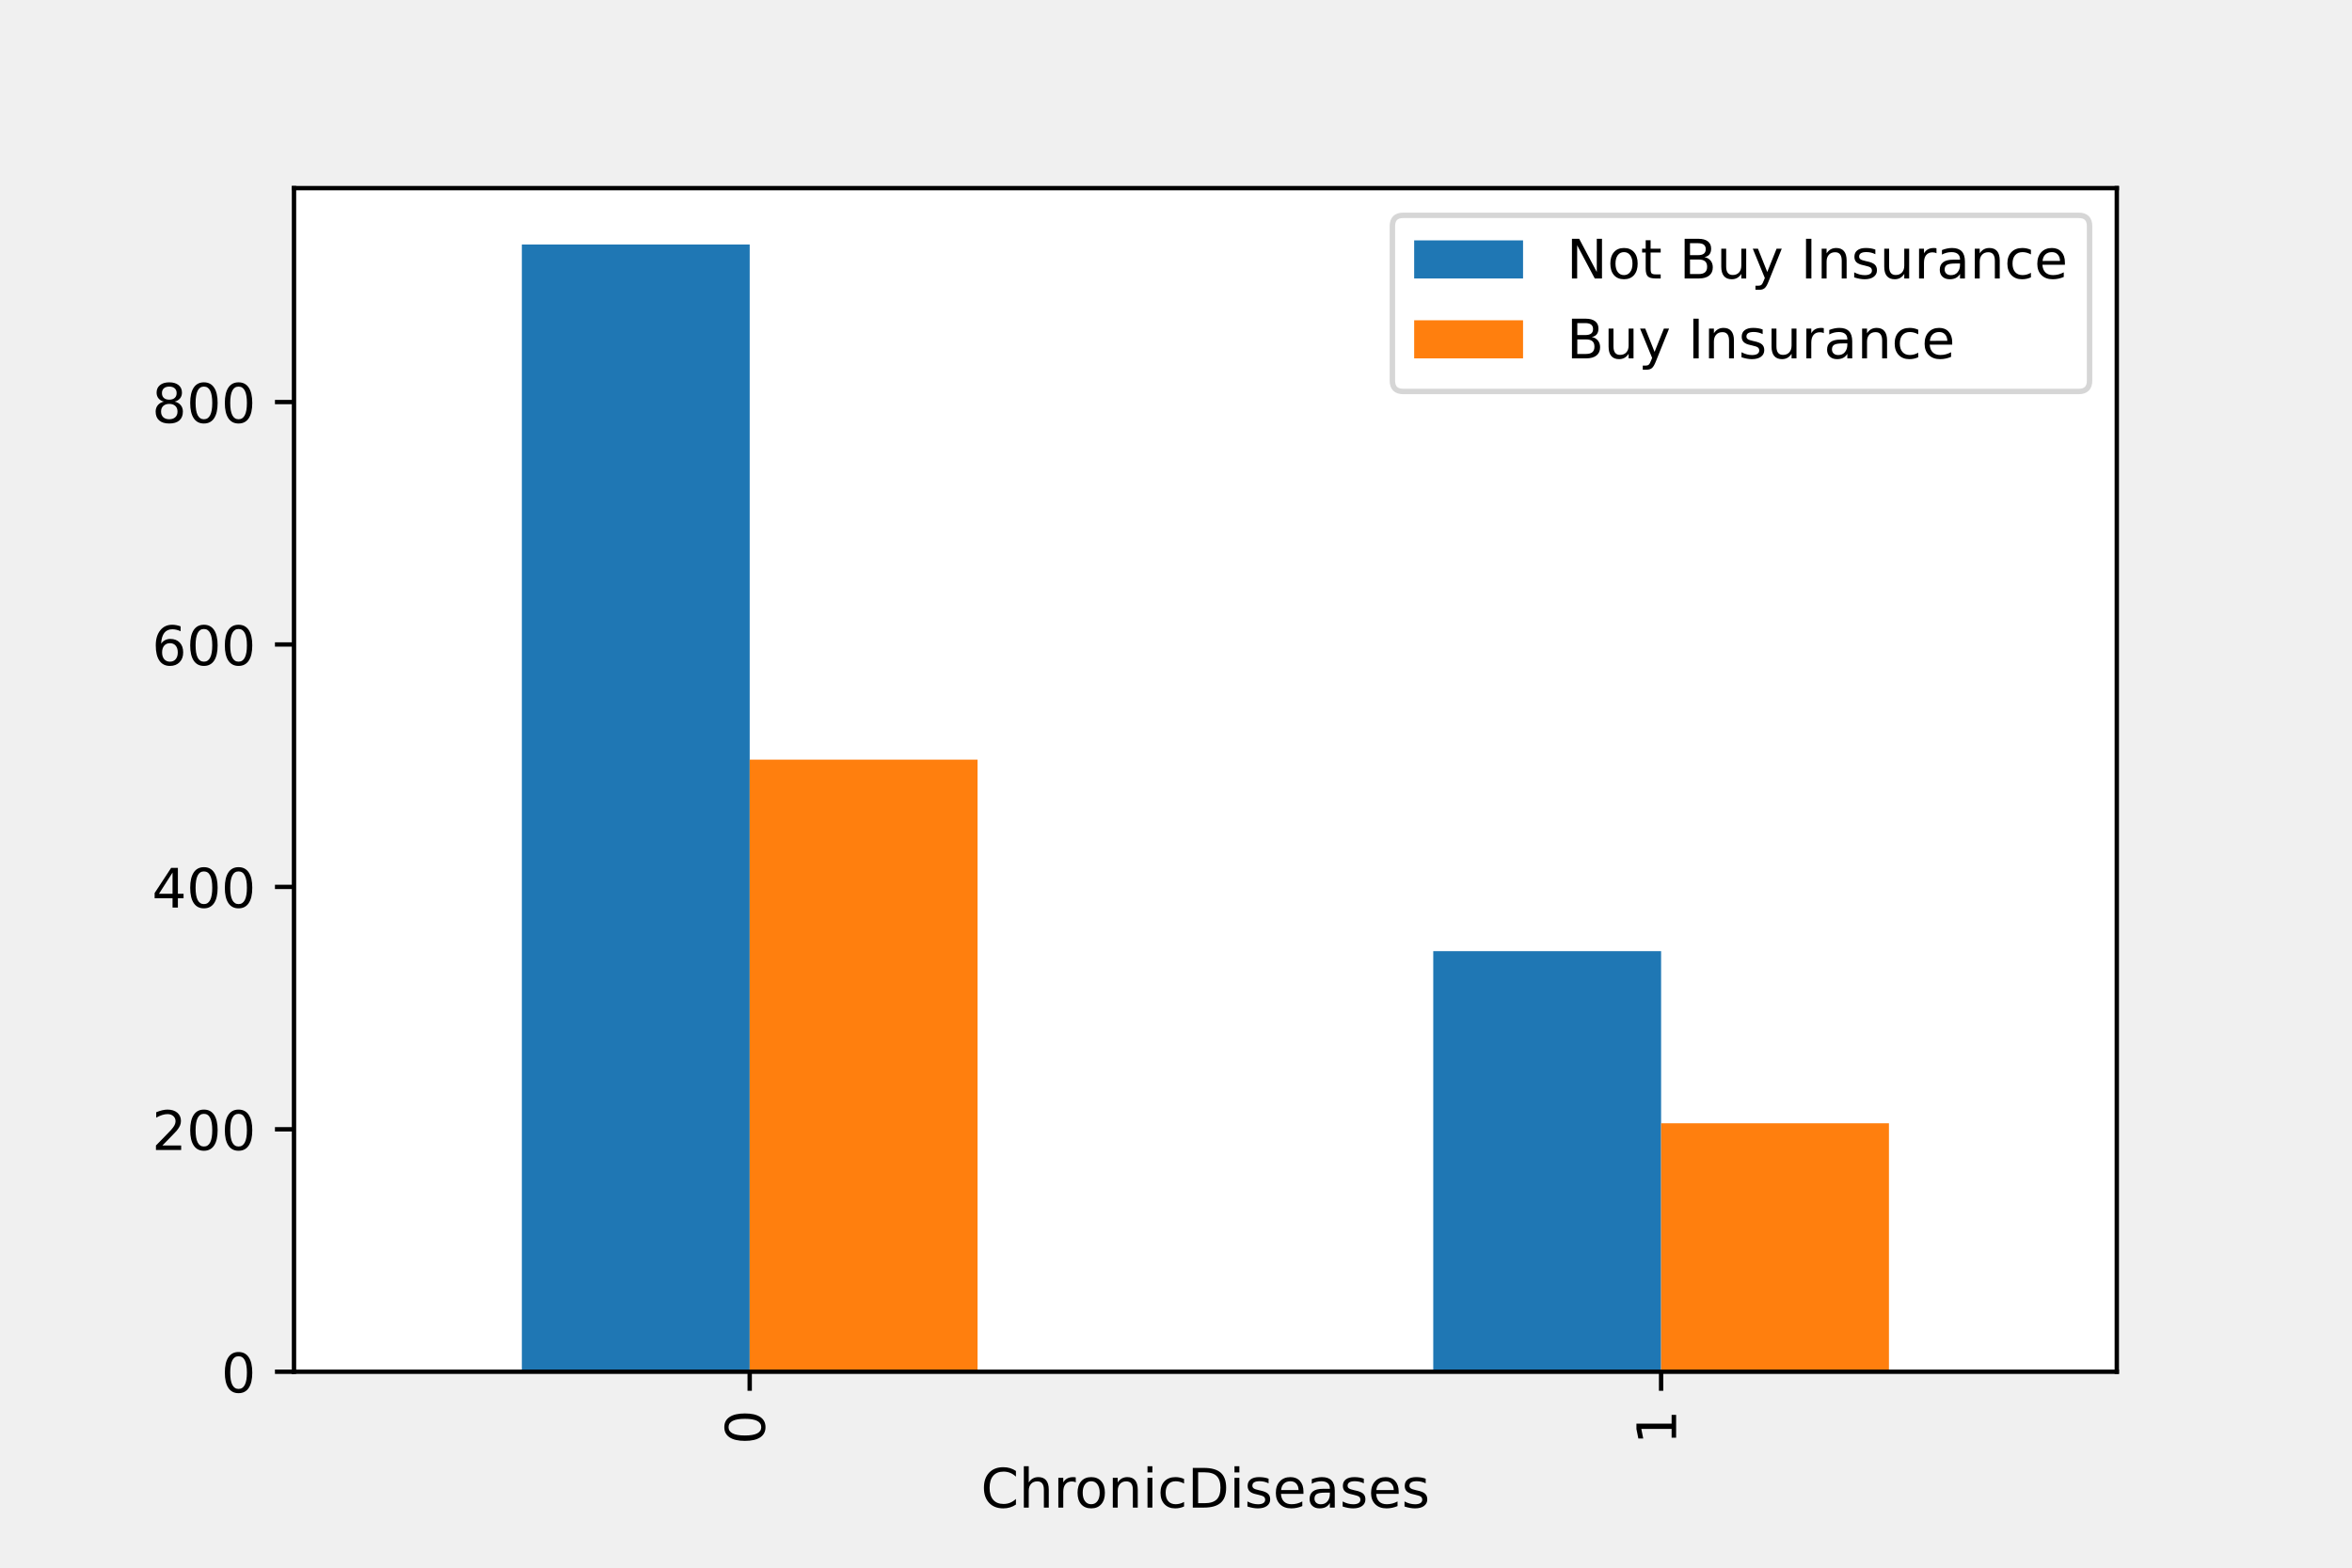
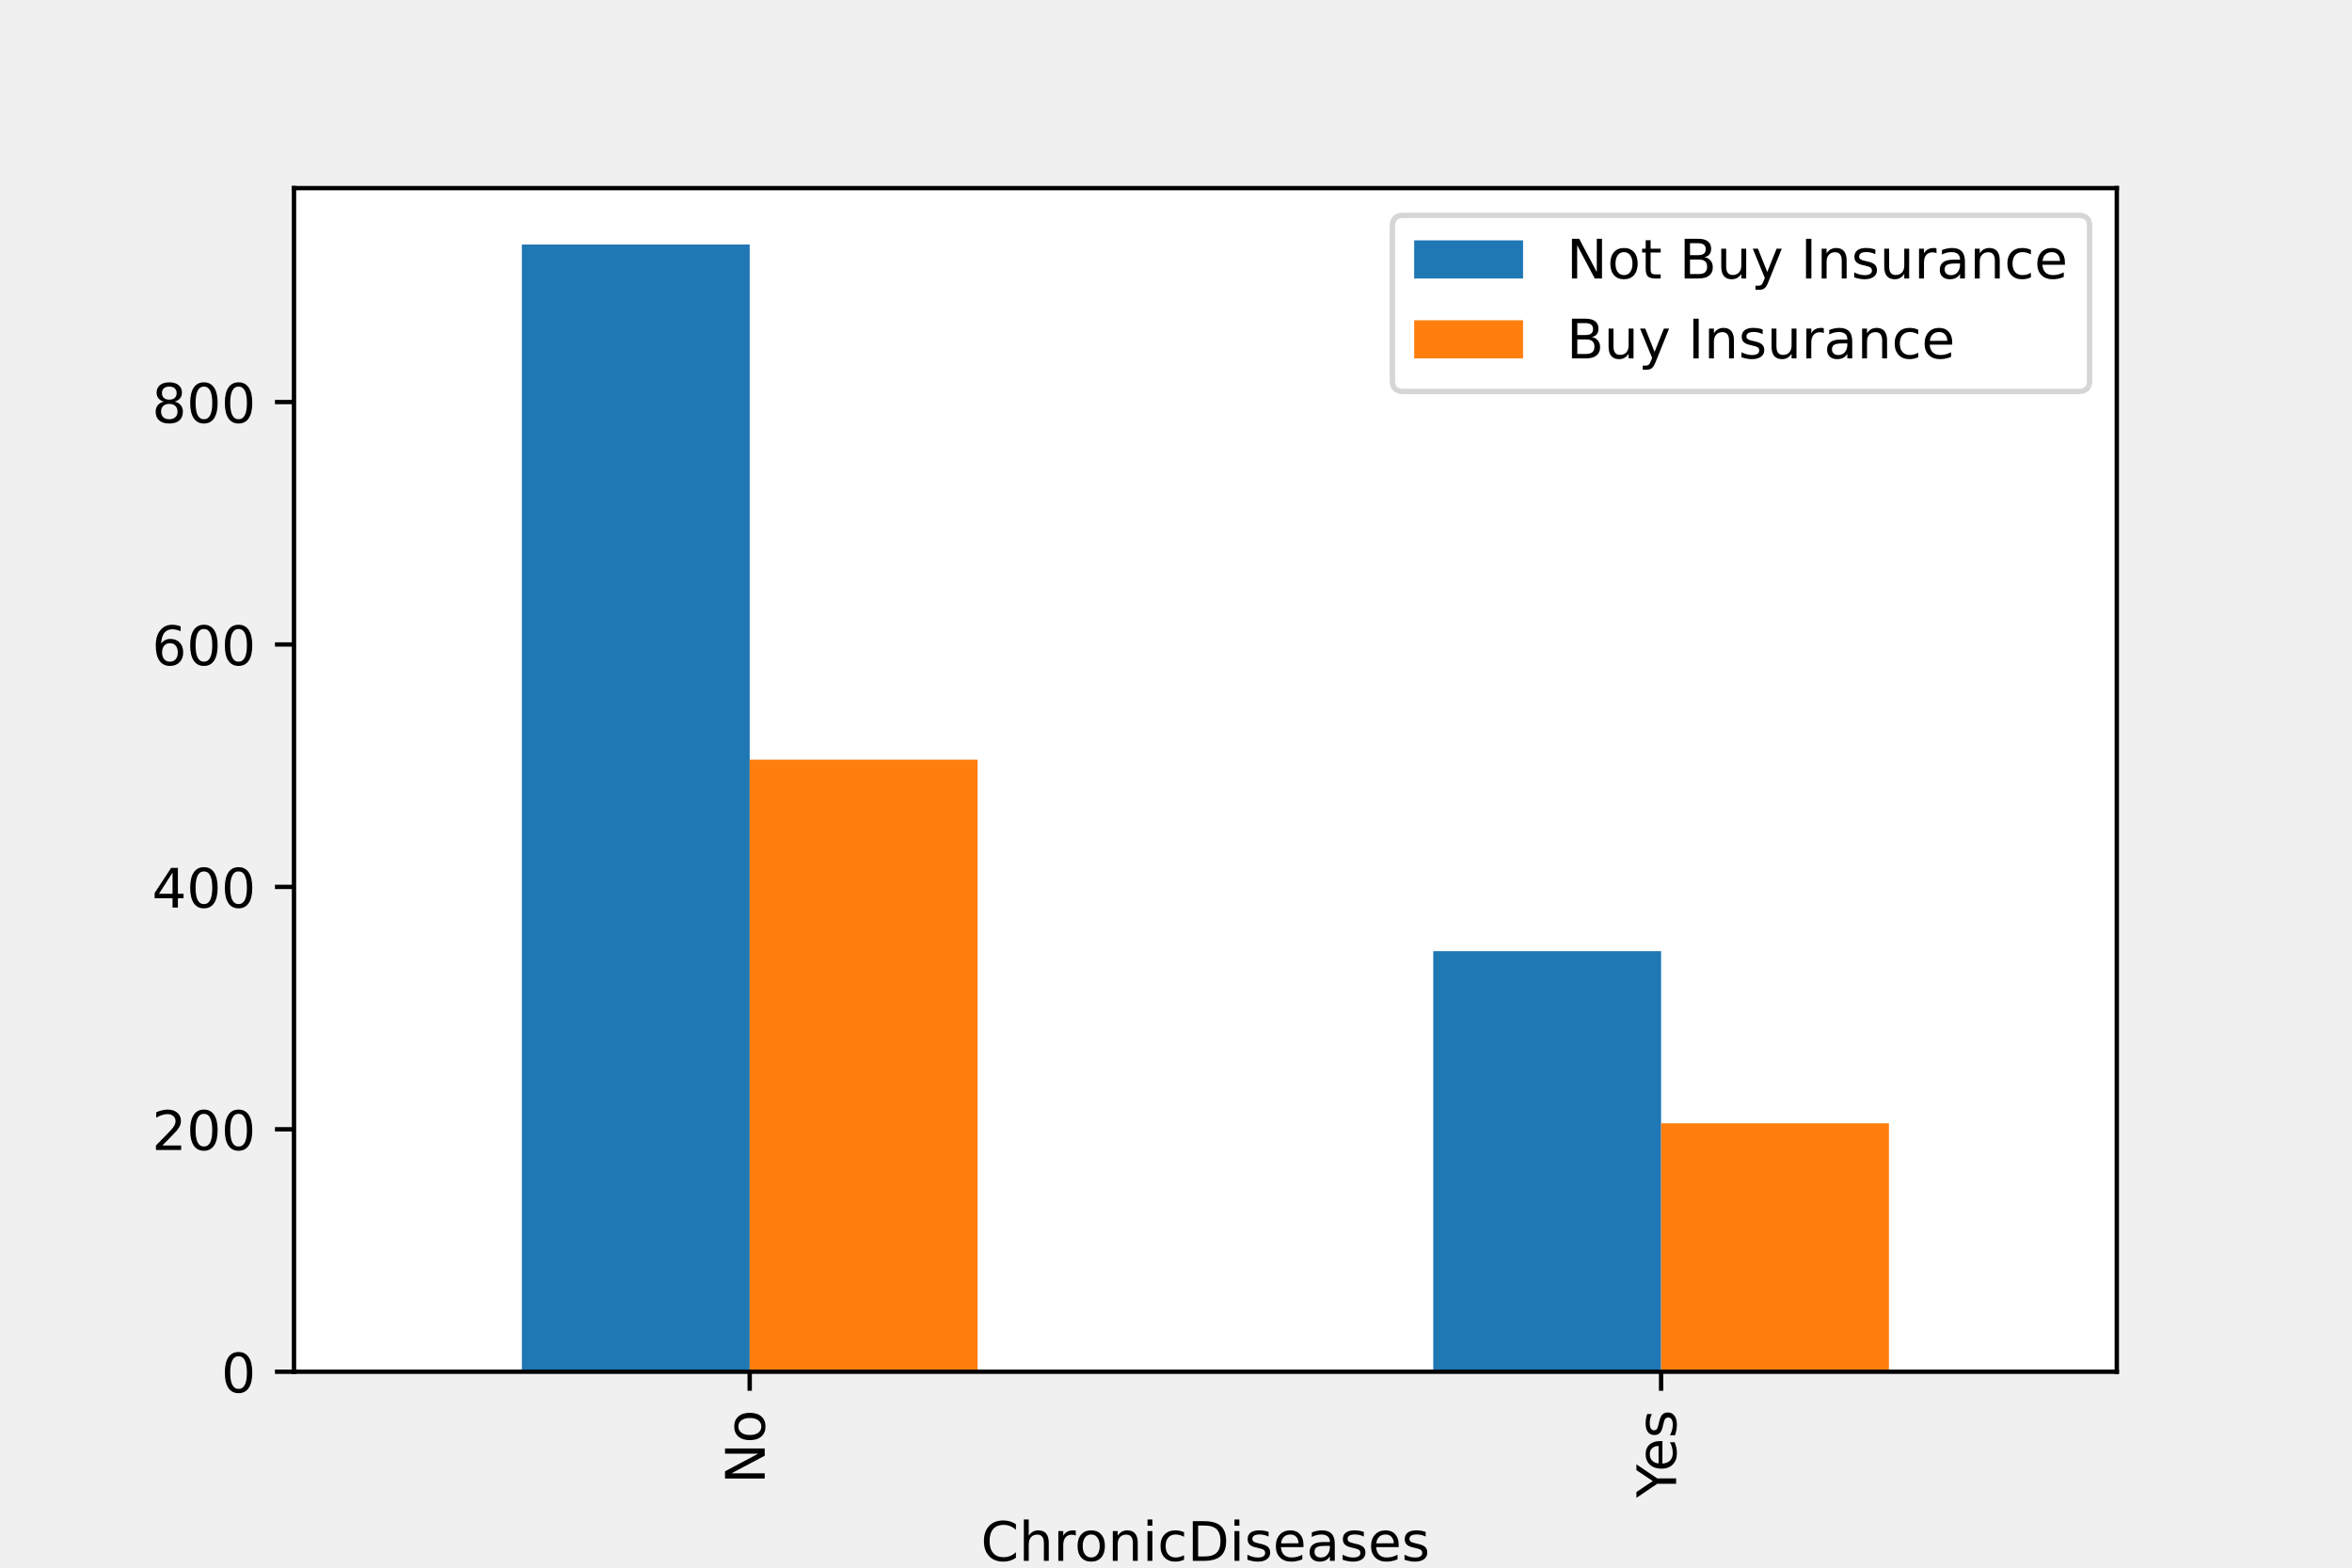
<svg xmlns="http://www.w3.org/2000/svg" xmlns:xlink="http://www.w3.org/1999/xlink" height="288pt" version="1.1" viewBox="0 0 432 288" width="432pt">
  <defs>
    <style type="text/css">*{stroke-linecap:butt;stroke-linejoin:round;}</style>
  </defs>
  <g id="figure_1">
    <g id="patch_1">
      <path d="M 0 288  L 432 288  L 432 0  L 0 0  z " style="fill:none;" />
    </g>
    <g id="axes_1">
      <g id="patch_2">
        <path d="M 54 252  L 388.8 252  L 388.8 34.56  L 54 34.56  z " style="fill:#ffffff;" />
      </g>
      <g id="patch_3">
-         <path clip-path="url(#p4387b22716)" d="M 95.85 252  L 137.7 252  L 137.7 44.914  L 95.85 44.914  z " style="fill:#1f77b4;" />
+         <path clip-path="url(#p74ebb353bb)" d="M 95.85 252  L 137.7 252  L 137.7 44.914  L 95.85 44.914  z " style="fill:#1f77b4;" />
      </g>
      <g id="patch_4">
-         <path clip-path="url(#p4387b22716)" d="M 263.25 252  L 305.1 252  L 305.1 174.733  L 263.25 174.733  z " style="fill:#1f77b4;" />
+         <path clip-path="url(#p74ebb353bb)" d="M 263.25 252  L 305.1 252  L 305.1 174.733  L 263.25 174.733  z " style="fill:#1f77b4;" />
      </g>
      <g id="patch_5">
-         <path clip-path="url(#p4387b22716)" d="M 137.7 252  L 179.55 252  L 179.55 139.55  L 137.7 139.55  z " style="fill:#ff7f0e;" />
+         <path clip-path="url(#p74ebb353bb)" d="M 137.7 252  L 179.55 252  L 179.55 139.55  L 137.7 139.55  z " style="fill:#ff7f0e;" />
      </g>
      <g id="patch_6">
-         <path clip-path="url(#p4387b22716)" d="M 305.1 252  L 346.95 252  L 346.95 206.352  L 305.1 206.352  z " style="fill:#ff7f0e;" />
+         <path clip-path="url(#p74ebb353bb)" d="M 305.1 252  L 346.95 252  L 346.95 206.352  L 305.1 206.352  z " style="fill:#ff7f0e;" />
      </g>
      <g id="matplotlib.axis_1">
        <g id="xtick_1">
          <g id="line2d_1">
            <defs>
-               <path d="M 0 0  L 0 3.5  " id="m05a1745132" style="stroke:#000000;stroke-width:0.8;" />
-             </defs>
-             <g>
-               <use style="stroke:#000000;stroke-width:0.8;" x="137.7" xlink:href="#m05a1745132" y="252" />
+               <path d="M 0 0  L 0 3.5  " id="m4a1cf37cf5" style="stroke:#000000;stroke-width:0.8;" />
+             </defs>
+             <g>
+               <use style="stroke:#000000;stroke-width:0.8;" x="137.7" xlink:href="#m4a1cf37cf5" y="252" />
            </g>
          </g>
          <g id="text_1">
-             <g transform="translate(140.4594 265.3625)rotate(-90)scale(0.1 -0.1)">
-               <defs>
-                 <path d="M 31.781 66.406  Q 24.172 66.406 20.328 58.906  Q 16.5 51.422 16.5 36.375  Q 16.5 21.391 20.328 13.891  Q 24.172 6.391 31.781 6.391  Q 39.453 6.391 43.281 13.891  Q 47.125 21.391 47.125 36.375  Q 47.125 51.422 43.281 58.906  Q 39.453 66.406 31.781 66.406  z M 31.781 74.219  Q 44.047 74.219 50.516 64.516  Q 56.984 54.828 56.984 36.375  Q 56.984 17.969 50.516 8.266  Q 44.047 -1.422 31.781 -1.422  Q 19.531 -1.422 13.062 8.266  Q 6.594 17.969 6.594 36.375  Q 6.594 54.828 13.062 64.516  Q 19.531 74.219 31.781 74.219  z " id="DejaVuSans-48" />
-               </defs>
-               <use xlink:href="#DejaVuSans-48" />
+             <g transform="translate(140.4594 272.6)rotate(-90)scale(0.1 -0.1)">
+               <defs>
+                 <path d="M 9.812 72.906  L 23.094 72.906  L 55.422 11.922  L 55.422 72.906  L 64.984 72.906  L 64.984 0  L 51.703 0  L 19.391 60.984  L 19.391 0  L 9.812 0  z " id="DejaVuSans-78" />
+                 <path d="M 30.609 48.391  Q 23.391 48.391 19.188 42.75  Q 14.984 37.109 14.984 27.297  Q 14.984 17.484 19.156 11.844  Q 23.344 6.203 30.609 6.203  Q 37.797 6.203 41.984 11.859  Q 46.188 17.531 46.188 27.297  Q 46.188 37.016 41.984 42.703  Q 37.797 48.391 30.609 48.391  z M 30.609 56  Q 42.328 56 49.016 48.375  Q 55.719 40.766 55.719 27.297  Q 55.719 13.875 49.016 6.219  Q 42.328 -1.422 30.609 -1.422  Q 18.844 -1.422 12.172 6.219  Q 5.516 13.875 5.516 27.297  Q 5.516 40.766 12.172 48.375  Q 18.844 56 30.609 56  z " id="DejaVuSans-111" />
+               </defs>
+               <use xlink:href="#DejaVuSans-78" />
+               <use x="74.805" xlink:href="#DejaVuSans-111" />
            </g>
          </g>
        </g>
        <g id="xtick_2">
          <g id="line2d_2">
            <g>
-               <use style="stroke:#000000;stroke-width:0.8;" x="305.1" xlink:href="#m05a1745132" y="252" />
+               <use style="stroke:#000000;stroke-width:0.8;" x="305.1" xlink:href="#m4a1cf37cf5" y="252" />
            </g>
          </g>
          <g id="text_2">
-             <g transform="translate(307.8594 265.3625)rotate(-90)scale(0.1 -0.1)">
-               <defs>
-                 <path d="M 12.406 8.297  L 28.516 8.297  L 28.516 63.922  L 10.984 60.406  L 10.984 69.391  L 28.422 72.906  L 38.281 72.906  L 38.281 8.297  L 54.391 8.297  L 54.391 0  L 12.406 0  z " id="DejaVuSans-49" />
-               </defs>
-               <use xlink:href="#DejaVuSans-49" />
+             <g transform="translate(307.8594 275.1453)rotate(-90)scale(0.1 -0.1)">
+               <defs>
+                 <path d="M -0.203 72.906  L 10.406 72.906  L 30.609 42.922  L 50.688 72.906  L 61.281 72.906  L 35.5 34.719  L 35.5 0  L 25.594 0  L 25.594 34.719  z " id="DejaVuSans-89" />
+                 <path d="M 56.203 29.594  L 56.203 25.203  L 14.891 25.203  Q 15.484 15.922 20.484 11.062  Q 25.484 6.203 34.422 6.203  Q 39.594 6.203 44.453 7.469  Q 49.312 8.734 54.109 11.281  L 54.109 2.781  Q 49.266 0.734 44.188 -0.344  Q 39.109 -1.422 33.891 -1.422  Q 20.797 -1.422 13.156 6.188  Q 5.516 13.812 5.516 26.812  Q 5.516 40.234 12.766 48.109  Q 20.016 56 32.328 56  Q 43.359 56 49.781 48.891  Q 56.203 41.797 56.203 29.594  z M 47.219 32.234  Q 47.125 39.594 43.094 43.984  Q 39.062 48.391 32.422 48.391  Q 24.906 48.391 20.391 44.141  Q 15.875 39.891 15.188 32.172  z " id="DejaVuSans-101" />
+                 <path d="M 44.281 53.078  L 44.281 44.578  Q 40.484 46.531 36.375 47.5  Q 32.281 48.484 27.875 48.484  Q 21.188 48.484 17.844 46.438  Q 14.5 44.391 14.5 40.281  Q 14.5 37.156 16.891 35.375  Q 19.281 33.594 26.516 31.984  L 29.594 31.297  Q 39.156 29.25 43.188 25.516  Q 47.219 21.781 47.219 15.094  Q 47.219 7.469 41.188 3.016  Q 35.156 -1.422 24.609 -1.422  Q 20.219 -1.422 15.453 -0.562  Q 10.688 0.297 5.422 2  L 5.422 11.281  Q 10.406 8.688 15.234 7.391  Q 20.062 6.109 24.812 6.109  Q 31.156 6.109 34.562 8.281  Q 37.984 10.453 37.984 14.406  Q 37.984 18.062 35.516 20.016  Q 33.062 21.969 24.703 23.781  L 21.578 24.516  Q 13.234 26.266 9.516 29.906  Q 5.812 33.547 5.812 39.891  Q 5.812 47.609 11.281 51.797  Q 16.75 56 26.812 56  Q 31.781 56 36.172 55.266  Q 40.578 54.547 44.281 53.078  z " id="DejaVuSans-115" />
+               </defs>
+               <use xlink:href="#DejaVuSans-89" />
+               <use x="47.834" xlink:href="#DejaVuSans-101" />
+               <use x="109.357" xlink:href="#DejaVuSans-115" />
            </g>
          </g>
        </g>
        <g id="text_3">
-           <g transform="translate(180.1602 276.9609)scale(0.1 -0.1)">
+           <g transform="translate(180.1602 286.7437)scale(0.1 -0.1)">
            <defs>
              <path d="M 64.406 67.281  L 64.406 56.891  Q 59.422 61.531 53.781 63.812  Q 48.141 66.109 41.797 66.109  Q 29.297 66.109 22.656 58.469  Q 16.016 50.828 16.016 36.375  Q 16.016 21.969 22.656 14.328  Q 29.297 6.688 41.797 6.688  Q 48.141 6.688 53.781 8.984  Q 59.422 11.281 64.406 15.922  L 64.406 5.609  Q 59.234 2.094 53.438 0.328  Q 47.656 -1.422 41.219 -1.422  Q 24.656 -1.422 15.125 8.703  Q 5.609 18.844 5.609 36.375  Q 5.609 53.953 15.125 64.078  Q 24.656 74.219 41.219 74.219  Q 47.75 74.219 53.531 72.484  Q 59.328 70.75 64.406 67.281  z " id="DejaVuSans-67" />
              <path d="M 54.891 33.016  L 54.891 0  L 45.906 0  L 45.906 32.719  Q 45.906 40.484 42.875 44.328  Q 39.844 48.188 33.797 48.188  Q 26.516 48.188 22.312 43.547  Q 18.109 38.922 18.109 30.906  L 18.109 0  L 9.078 0  L 9.078 75.984  L 18.109 75.984  L 18.109 46.188  Q 21.344 51.125 25.703 53.562  Q 30.078 56 35.797 56  Q 45.219 56 50.047 50.172  Q 54.891 44.344 54.891 33.016  z " id="DejaVuSans-104" />
              <path d="M 41.109 46.297  Q 39.594 47.172 37.812 47.578  Q 36.031 48 33.891 48  Q 26.266 48 22.188 43.047  Q 18.109 38.094 18.109 28.812  L 18.109 0  L 9.078 0  L 9.078 54.688  L 18.109 54.688  L 18.109 46.188  Q 20.953 51.172 25.484 53.578  Q 30.031 56 36.531 56  Q 37.453 56 38.578 55.875  Q 39.703 55.766 41.062 55.516  z " id="DejaVuSans-114" />
-               <path d="M 30.609 48.391  Q 23.391 48.391 19.188 42.75  Q 14.984 37.109 14.984 27.297  Q 14.984 17.484 19.156 11.844  Q 23.344 6.203 30.609 6.203  Q 37.797 6.203 41.984 11.859  Q 46.188 17.531 46.188 27.297  Q 46.188 37.016 41.984 42.703  Q 37.797 48.391 30.609 48.391  z M 30.609 56  Q 42.328 56 49.016 48.375  Q 55.719 40.766 55.719 27.297  Q 55.719 13.875 49.016 6.219  Q 42.328 -1.422 30.609 -1.422  Q 18.844 -1.422 12.172 6.219  Q 5.516 13.875 5.516 27.297  Q 5.516 40.766 12.172 48.375  Q 18.844 56 30.609 56  z " id="DejaVuSans-111" />
              <path d="M 54.891 33.016  L 54.891 0  L 45.906 0  L 45.906 32.719  Q 45.906 40.484 42.875 44.328  Q 39.844 48.188 33.797 48.188  Q 26.516 48.188 22.312 43.547  Q 18.109 38.922 18.109 30.906  L 18.109 0  L 9.078 0  L 9.078 54.688  L 18.109 54.688  L 18.109 46.188  Q 21.344 51.125 25.703 53.562  Q 30.078 56 35.797 56  Q 45.219 56 50.047 50.172  Q 54.891 44.344 54.891 33.016  z " id="DejaVuSans-110" />
              <path d="M 9.422 54.688  L 18.406 54.688  L 18.406 0  L 9.422 0  z M 9.422 75.984  L 18.406 75.984  L 18.406 64.594  L 9.422 64.594  z " id="DejaVuSans-105" />
              <path d="M 48.781 52.594  L 48.781 44.188  Q 44.969 46.297 41.141 47.344  Q 37.312 48.391 33.406 48.391  Q 24.656 48.391 19.812 42.844  Q 14.984 37.312 14.984 27.297  Q 14.984 17.281 19.812 11.734  Q 24.656 6.203 33.406 6.203  Q 37.312 6.203 41.141 7.25  Q 44.969 8.297 48.781 10.406  L 48.781 2.094  Q 45.016 0.344 40.984 -0.531  Q 36.969 -1.422 32.422 -1.422  Q 20.062 -1.422 12.781 6.344  Q 5.516 14.109 5.516 27.297  Q 5.516 40.672 12.859 48.328  Q 20.219 56 33.016 56  Q 37.156 56 41.109 55.141  Q 45.062 54.297 48.781 52.594  z " id="DejaVuSans-99" />
              <path d="M 19.672 64.797  L 19.672 8.109  L 31.594 8.109  Q 46.688 8.109 53.688 14.938  Q 60.688 21.781 60.688 36.531  Q 60.688 51.172 53.688 57.984  Q 46.688 64.797 31.594 64.797  z M 9.812 72.906  L 30.078 72.906  Q 51.266 72.906 61.172 64.094  Q 71.094 55.281 71.094 36.531  Q 71.094 17.672 61.125 8.828  Q 51.172 0 30.078 0  L 9.812 0  z " id="DejaVuSans-68" />
-               <path d="M 44.281 53.078  L 44.281 44.578  Q 40.484 46.531 36.375 47.5  Q 32.281 48.484 27.875 48.484  Q 21.188 48.484 17.844 46.438  Q 14.5 44.391 14.5 40.281  Q 14.5 37.156 16.891 35.375  Q 19.281 33.594 26.516 31.984  L 29.594 31.297  Q 39.156 29.25 43.188 25.516  Q 47.219 21.781 47.219 15.094  Q 47.219 7.469 41.188 3.016  Q 35.156 -1.422 24.609 -1.422  Q 20.219 -1.422 15.453 -0.562  Q 10.688 0.297 5.422 2  L 5.422 11.281  Q 10.406 8.688 15.234 7.391  Q 20.062 6.109 24.812 6.109  Q 31.156 6.109 34.562 8.281  Q 37.984 10.453 37.984 14.406  Q 37.984 18.062 35.516 20.016  Q 33.062 21.969 24.703 23.781  L 21.578 24.516  Q 13.234 26.266 9.516 29.906  Q 5.812 33.547 5.812 39.891  Q 5.812 47.609 11.281 51.797  Q 16.75 56 26.812 56  Q 31.781 56 36.172 55.266  Q 40.578 54.547 44.281 53.078  z " id="DejaVuSans-115" />
-               <path d="M 56.203 29.594  L 56.203 25.203  L 14.891 25.203  Q 15.484 15.922 20.484 11.062  Q 25.484 6.203 34.422 6.203  Q 39.594 6.203 44.453 7.469  Q 49.312 8.734 54.109 11.281  L 54.109 2.781  Q 49.266 0.734 44.188 -0.344  Q 39.109 -1.422 33.891 -1.422  Q 20.797 -1.422 13.156 6.188  Q 5.516 13.812 5.516 26.812  Q 5.516 40.234 12.766 48.109  Q 20.016 56 32.328 56  Q 43.359 56 49.781 48.891  Q 56.203 41.797 56.203 29.594  z M 47.219 32.234  Q 47.125 39.594 43.094 43.984  Q 39.062 48.391 32.422 48.391  Q 24.906 48.391 20.391 44.141  Q 15.875 39.891 15.188 32.172  z " id="DejaVuSans-101" />
              <path d="M 34.281 27.484  Q 23.391 27.484 19.188 25  Q 14.984 22.516 14.984 16.5  Q 14.984 11.719 18.141 8.906  Q 21.297 6.109 26.703 6.109  Q 34.188 6.109 38.703 11.406  Q 43.219 16.703 43.219 25.484  L 43.219 27.484  z M 52.203 31.203  L 52.203 0  L 43.219 0  L 43.219 8.297  Q 40.141 3.328 35.547 0.953  Q 30.953 -1.422 24.312 -1.422  Q 15.922 -1.422 10.953 3.297  Q 6 8.016 6 15.922  Q 6 25.141 12.172 29.828  Q 18.359 34.516 30.609 34.516  L 43.219 34.516  L 43.219 35.406  Q 43.219 41.609 39.141 45  Q 35.062 48.391 27.688 48.391  Q 23 48.391 18.547 47.266  Q 14.109 46.141 10.016 43.891  L 10.016 52.203  Q 14.938 54.109 19.578 55.047  Q 24.219 56 28.609 56  Q 40.484 56 46.344 49.844  Q 52.203 43.703 52.203 31.203  z " id="DejaVuSans-97" />
            </defs>
            <use xlink:href="#DejaVuSans-67" />
            <use x="69.824" xlink:href="#DejaVuSans-104" />
            <use x="133.203" xlink:href="#DejaVuSans-114" />
            <use x="172.066" xlink:href="#DejaVuSans-111" />
            <use x="233.248" xlink:href="#DejaVuSans-110" />
            <use x="296.627" xlink:href="#DejaVuSans-105" />
            <use x="324.41" xlink:href="#DejaVuSans-99" />
            <use x="379.391" xlink:href="#DejaVuSans-68" />
            <use x="456.393" xlink:href="#DejaVuSans-105" />
            <use x="484.176" xlink:href="#DejaVuSans-115" />
            <use x="536.275" xlink:href="#DejaVuSans-101" />
            <use x="597.799" xlink:href="#DejaVuSans-97" />
            <use x="659.078" xlink:href="#DejaVuSans-115" />
            <use x="711.178" xlink:href="#DejaVuSans-101" />
            <use x="772.701" xlink:href="#DejaVuSans-115" />
          </g>
        </g>
      </g>
      <g id="matplotlib.axis_2">
        <g id="ytick_1">
          <g id="line2d_3">
            <defs>
-               <path d="M 0 0  L -3.5 0  " id="m7209ee53db" style="stroke:#000000;stroke-width:0.8;" />
-             </defs>
-             <g>
-               <use style="stroke:#000000;stroke-width:0.8;" x="54" xlink:href="#m7209ee53db" y="252" />
+               <path d="M 0 0  L -3.5 0  " id="mdfa5a585cd" style="stroke:#000000;stroke-width:0.8;" />
+             </defs>
+             <g>
+               <use style="stroke:#000000;stroke-width:0.8;" x="54" xlink:href="#mdfa5a585cd" y="252" />
            </g>
          </g>
          <g id="text_4">
            <g transform="translate(40.6375 255.7992)scale(0.1 -0.1)">
+               <defs>
+                 <path d="M 31.781 66.406  Q 24.172 66.406 20.328 58.906  Q 16.5 51.422 16.5 36.375  Q 16.5 21.391 20.328 13.891  Q 24.172 6.391 31.781 6.391  Q 39.453 6.391 43.281 13.891  Q 47.125 21.391 47.125 36.375  Q 47.125 51.422 43.281 58.906  Q 39.453 66.406 31.781 66.406  z M 31.781 74.219  Q 44.047 74.219 50.516 64.516  Q 56.984 54.828 56.984 36.375  Q 56.984 17.969 50.516 8.266  Q 44.047 -1.422 31.781 -1.422  Q 19.531 -1.422 13.062 8.266  Q 6.594 17.969 6.594 36.375  Q 6.594 54.828 13.062 64.516  Q 19.531 74.219 31.781 74.219  z " id="DejaVuSans-48" />
+               </defs>
              <use xlink:href="#DejaVuSans-48" />
            </g>
          </g>
        </g>
        <g id="ytick_2">
          <g id="line2d_4">
            <g>
-               <use style="stroke:#000000;stroke-width:0.8;" x="54" xlink:href="#m7209ee53db" y="207.465" />
+               <use style="stroke:#000000;stroke-width:0.8;" x="54" xlink:href="#mdfa5a585cd" y="207.465" />
            </g>
          </g>
          <g id="text_5">
            <g transform="translate(27.9125 211.2647)scale(0.1 -0.1)">
              <defs>
                <path d="M 19.188 8.297  L 53.609 8.297  L 53.609 0  L 7.328 0  L 7.328 8.297  Q 12.938 14.109 22.625 23.891  Q 32.328 33.688 34.812 36.531  Q 39.547 41.844 41.422 45.531  Q 43.312 49.219 43.312 52.781  Q 43.312 58.594 39.234 62.25  Q 35.156 65.922 28.609 65.922  Q 23.969 65.922 18.812 64.312  Q 13.672 62.703 7.812 59.422  L 7.812 69.391  Q 13.766 71.781 18.938 73  Q 24.125 74.219 28.422 74.219  Q 39.75 74.219 46.484 68.547  Q 53.219 62.891 53.219 53.422  Q 53.219 48.922 51.531 44.891  Q 49.859 40.875 45.406 35.406  Q 44.188 33.984 37.641 27.219  Q 31.109 20.453 19.188 8.297  z " id="DejaVuSans-50" />
              </defs>
              <use xlink:href="#DejaVuSans-50" />
              <use x="63.623" xlink:href="#DejaVuSans-48" />
              <use x="127.246" xlink:href="#DejaVuSans-48" />
            </g>
          </g>
        </g>
        <g id="ytick_3">
          <g id="line2d_5">
            <g>
-               <use style="stroke:#000000;stroke-width:0.8;" x="54" xlink:href="#m7209ee53db" y="162.931" />
+               <use style="stroke:#000000;stroke-width:0.8;" x="54" xlink:href="#mdfa5a585cd" y="162.931" />
            </g>
          </g>
          <g id="text_6">
            <g transform="translate(27.9125 166.7301)scale(0.1 -0.1)">
              <defs>
                <path d="M 37.797 64.312  L 12.891 25.391  L 37.797 25.391  z M 35.203 72.906  L 47.609 72.906  L 47.609 25.391  L 58.016 25.391  L 58.016 17.188  L 47.609 17.188  L 47.609 0  L 37.797 0  L 37.797 17.188  L 4.891 17.188  L 4.891 26.703  z " id="DejaVuSans-52" />
              </defs>
              <use xlink:href="#DejaVuSans-52" />
              <use x="63.623" xlink:href="#DejaVuSans-48" />
              <use x="127.246" xlink:href="#DejaVuSans-48" />
            </g>
          </g>
        </g>
        <g id="ytick_4">
          <g id="line2d_6">
            <g>
-               <use style="stroke:#000000;stroke-width:0.8;" x="54" xlink:href="#m7209ee53db" y="118.396" />
+               <use style="stroke:#000000;stroke-width:0.8;" x="54" xlink:href="#mdfa5a585cd" y="118.396" />
            </g>
          </g>
          <g id="text_7">
            <g transform="translate(27.9125 122.1955)scale(0.1 -0.1)">
              <defs>
                <path d="M 33.016 40.375  Q 26.375 40.375 22.484 35.828  Q 18.609 31.297 18.609 23.391  Q 18.609 15.531 22.484 10.953  Q 26.375 6.391 33.016 6.391  Q 39.656 6.391 43.531 10.953  Q 47.406 15.531 47.406 23.391  Q 47.406 31.297 43.531 35.828  Q 39.656 40.375 33.016 40.375  z M 52.594 71.297  L 52.594 62.312  Q 48.875 64.062 45.094 64.984  Q 41.312 65.922 37.594 65.922  Q 27.828 65.922 22.672 59.328  Q 17.531 52.734 16.797 39.406  Q 19.672 43.656 24.016 45.922  Q 28.375 48.188 33.594 48.188  Q 44.578 48.188 50.953 41.516  Q 57.328 34.859 57.328 23.391  Q 57.328 12.156 50.688 5.359  Q 44.047 -1.422 33.016 -1.422  Q 20.359 -1.422 13.672 8.266  Q 6.984 17.969 6.984 36.375  Q 6.984 53.656 15.188 63.938  Q 23.391 74.219 37.203 74.219  Q 40.922 74.219 44.703 73.484  Q 48.484 72.75 52.594 71.297  z " id="DejaVuSans-54" />
              </defs>
              <use xlink:href="#DejaVuSans-54" />
              <use x="63.623" xlink:href="#DejaVuSans-48" />
              <use x="127.246" xlink:href="#DejaVuSans-48" />
            </g>
          </g>
        </g>
        <g id="ytick_5">
          <g id="line2d_7">
            <g>
-               <use style="stroke:#000000;stroke-width:0.8;" x="54" xlink:href="#m7209ee53db" y="73.862" />
+               <use style="stroke:#000000;stroke-width:0.8;" x="54" xlink:href="#mdfa5a585cd" y="73.862" />
            </g>
          </g>
          <g id="text_8">
            <g transform="translate(27.9125 77.66097)scale(0.1 -0.1)">
              <defs>
                <path d="M 31.781 34.625  Q 24.75 34.625 20.719 30.859  Q 16.703 27.094 16.703 20.516  Q 16.703 13.922 20.719 10.156  Q 24.75 6.391 31.781 6.391  Q 38.812 6.391 42.859 10.172  Q 46.922 13.969 46.922 20.516  Q 46.922 27.094 42.891 30.859  Q 38.875 34.625 31.781 34.625  z M 21.922 38.812  Q 15.578 40.375 12.031 44.719  Q 8.5 49.078 8.5 55.328  Q 8.5 64.062 14.719 69.141  Q 20.953 74.219 31.781 74.219  Q 42.672 74.219 48.875 69.141  Q 55.078 64.062 55.078 55.328  Q 55.078 49.078 51.531 44.719  Q 48 40.375 41.703 38.812  Q 48.828 37.156 52.797 32.312  Q 56.781 27.484 56.781 20.516  Q 56.781 9.906 50.312 4.234  Q 43.844 -1.422 31.781 -1.422  Q 19.734 -1.422 13.25 4.234  Q 6.781 9.906 6.781 20.516  Q 6.781 27.484 10.781 32.312  Q 14.797 37.156 21.922 38.812  z M 18.312 54.391  Q 18.312 48.734 21.844 45.562  Q 25.391 42.391 31.781 42.391  Q 38.141 42.391 41.719 45.562  Q 45.312 48.734 45.312 54.391  Q 45.312 60.062 41.719 63.234  Q 38.141 66.406 31.781 66.406  Q 25.391 66.406 21.844 63.234  Q 18.312 60.062 18.312 54.391  z " id="DejaVuSans-56" />
              </defs>
              <use xlink:href="#DejaVuSans-56" />
              <use x="63.623" xlink:href="#DejaVuSans-48" />
              <use x="127.246" xlink:href="#DejaVuSans-48" />
            </g>
          </g>
        </g>
      </g>
      <g id="patch_7">
        <path d="M 54 252  L 54 34.56  " style="fill:none;stroke:#000000;stroke-linecap:square;stroke-linejoin:miter;stroke-width:0.8;" />
      </g>
      <g id="patch_8">
        <path d="M 388.8 252  L 388.8 34.56  " style="fill:none;stroke:#000000;stroke-linecap:square;stroke-linejoin:miter;stroke-width:0.8;" />
      </g>
      <g id="patch_9">
        <path d="M 54 252  L 388.8 252  " style="fill:none;stroke:#000000;stroke-linecap:square;stroke-linejoin:miter;stroke-width:0.8;" />
      </g>
      <g id="patch_10">
        <path d="M 54 34.56  L 388.8 34.56  " style="fill:none;stroke:#000000;stroke-linecap:square;stroke-linejoin:miter;stroke-width:0.8;" />
      </g>
      <g id="legend_1">
        <g id="patch_11">
          <path d="M 257.744 71.916  L 381.8 71.916  Q 383.8 71.916 383.8 69.916  L 383.8 41.56  Q 383.8 39.56 381.8 39.56  L 257.744 39.56  Q 255.744 39.56 255.744 41.56  L 255.744 69.916  Q 255.744 71.916 257.744 71.916  z " style="fill:#ffffff;opacity:0.8;stroke:#cccccc;stroke-linejoin:miter;" />
        </g>
        <g id="patch_12">
          <path d="M 259.744 51.158  L 279.744 51.158  L 279.744 44.158  L 259.744 44.158  z " style="fill:#1f77b4;" />
        </g>
        <g id="text_9">
          <g transform="translate(287.7437 51.15844)scale(0.1 -0.1)">
            <defs>
-               <path d="M 9.812 72.906  L 23.094 72.906  L 55.422 11.922  L 55.422 72.906  L 64.984 72.906  L 64.984 0  L 51.703 0  L 19.391 60.984  L 19.391 0  L 9.812 0  z " id="DejaVuSans-78" />
              <path d="M 18.312 70.219  L 18.312 54.688  L 36.812 54.688  L 36.812 47.703  L 18.312 47.703  L 18.312 18.016  Q 18.312 11.328 20.141 9.422  Q 21.969 7.516 27.594 7.516  L 36.812 7.516  L 36.812 0  L 27.594 0  Q 17.188 0 13.234 3.875  Q 9.281 7.766 9.281 18.016  L 9.281 47.703  L 2.688 47.703  L 2.688 54.688  L 9.281 54.688  L 9.281 70.219  z " id="DejaVuSans-116" />
              <path id="DejaVuSans-32" />
              <path d="M 19.672 34.812  L 19.672 8.109  L 35.5 8.109  Q 43.453 8.109 47.281 11.406  Q 51.125 14.703 51.125 21.484  Q 51.125 28.328 47.281 31.562  Q 43.453 34.812 35.5 34.812  z M 19.672 64.797  L 19.672 42.828  L 34.281 42.828  Q 41.5 42.828 45.031 45.531  Q 48.578 48.25 48.578 53.812  Q 48.578 59.328 45.031 62.062  Q 41.5 64.797 34.281 64.797  z M 9.812 72.906  L 35.016 72.906  Q 46.297 72.906 52.391 68.219  Q 58.5 63.531 58.5 54.891  Q 58.5 48.188 55.375 44.234  Q 52.25 40.281 46.188 39.312  Q 53.469 37.75 57.5 32.781  Q 61.531 27.828 61.531 20.406  Q 61.531 10.641 54.891 5.312  Q 48.25 0 35.984 0  L 9.812 0  z " id="DejaVuSans-66" />
              <path d="M 8.5 21.578  L 8.5 54.688  L 17.484 54.688  L 17.484 21.922  Q 17.484 14.156 20.5 10.266  Q 23.531 6.391 29.594 6.391  Q 36.859 6.391 41.078 11.031  Q 45.312 15.672 45.312 23.688  L 45.312 54.688  L 54.297 54.688  L 54.297 0  L 45.312 0  L 45.312 8.406  Q 42.047 3.422 37.719 1  Q 33.406 -1.422 27.688 -1.422  Q 18.266 -1.422 13.375 4.438  Q 8.5 10.297 8.5 21.578  z M 31.109 56  z " id="DejaVuSans-117" />
              <path d="M 32.172 -5.078  Q 28.375 -14.844 24.75 -17.812  Q 21.141 -20.797 15.094 -20.797  L 7.906 -20.797  L 7.906 -13.281  L 13.188 -13.281  Q 16.891 -13.281 18.938 -11.516  Q 21 -9.766 23.484 -3.219  L 25.094 0.875  L 2.984 54.688  L 12.5 54.688  L 29.594 11.922  L 46.688 54.688  L 56.203 54.688  z " id="DejaVuSans-121" />
              <path d="M 9.812 72.906  L 19.672 72.906  L 19.672 0  L 9.812 0  z " id="DejaVuSans-73" />
            </defs>
            <use xlink:href="#DejaVuSans-78" />
            <use x="74.805" xlink:href="#DejaVuSans-111" />
            <use x="135.986" xlink:href="#DejaVuSans-116" />
            <use x="175.195" xlink:href="#DejaVuSans-32" />
            <use x="206.982" xlink:href="#DejaVuSans-66" />
            <use x="275.586" xlink:href="#DejaVuSans-117" />
            <use x="338.965" xlink:href="#DejaVuSans-121" />
            <use x="398.145" xlink:href="#DejaVuSans-32" />
            <use x="429.932" xlink:href="#DejaVuSans-73" />
            <use x="459.424" xlink:href="#DejaVuSans-110" />
            <use x="522.803" xlink:href="#DejaVuSans-115" />
            <use x="574.902" xlink:href="#DejaVuSans-117" />
            <use x="638.281" xlink:href="#DejaVuSans-114" />
            <use x="679.395" xlink:href="#DejaVuSans-97" />
            <use x="740.674" xlink:href="#DejaVuSans-110" />
            <use x="804.053" xlink:href="#DejaVuSans-99" />
            <use x="859.033" xlink:href="#DejaVuSans-101" />
          </g>
        </g>
        <g id="patch_13">
          <path d="M 259.744 65.837  L 279.744 65.837  L 279.744 58.837  L 259.744 58.837  z " style="fill:#ff7f0e;" />
        </g>
        <g id="text_10">
          <g transform="translate(287.7437 65.83656)scale(0.1 -0.1)">
            <use xlink:href="#DejaVuSans-66" />
            <use x="68.604" xlink:href="#DejaVuSans-117" />
            <use x="131.982" xlink:href="#DejaVuSans-121" />
            <use x="191.162" xlink:href="#DejaVuSans-32" />
            <use x="222.949" xlink:href="#DejaVuSans-73" />
            <use x="252.441" xlink:href="#DejaVuSans-110" />
            <use x="315.82" xlink:href="#DejaVuSans-115" />
            <use x="367.92" xlink:href="#DejaVuSans-117" />
            <use x="431.299" xlink:href="#DejaVuSans-114" />
            <use x="472.412" xlink:href="#DejaVuSans-97" />
            <use x="533.691" xlink:href="#DejaVuSans-110" />
            <use x="597.07" xlink:href="#DejaVuSans-99" />
            <use x="652.051" xlink:href="#DejaVuSans-101" />
          </g>
        </g>
      </g>
    </g>
  </g>
  <defs>
-     <clipPath id="p4387b22716">
+     <clipPath id="p74ebb353bb">
      <rect height="217.44" width="334.8" x="54" y="34.56" />
    </clipPath>
  </defs>
</svg>
